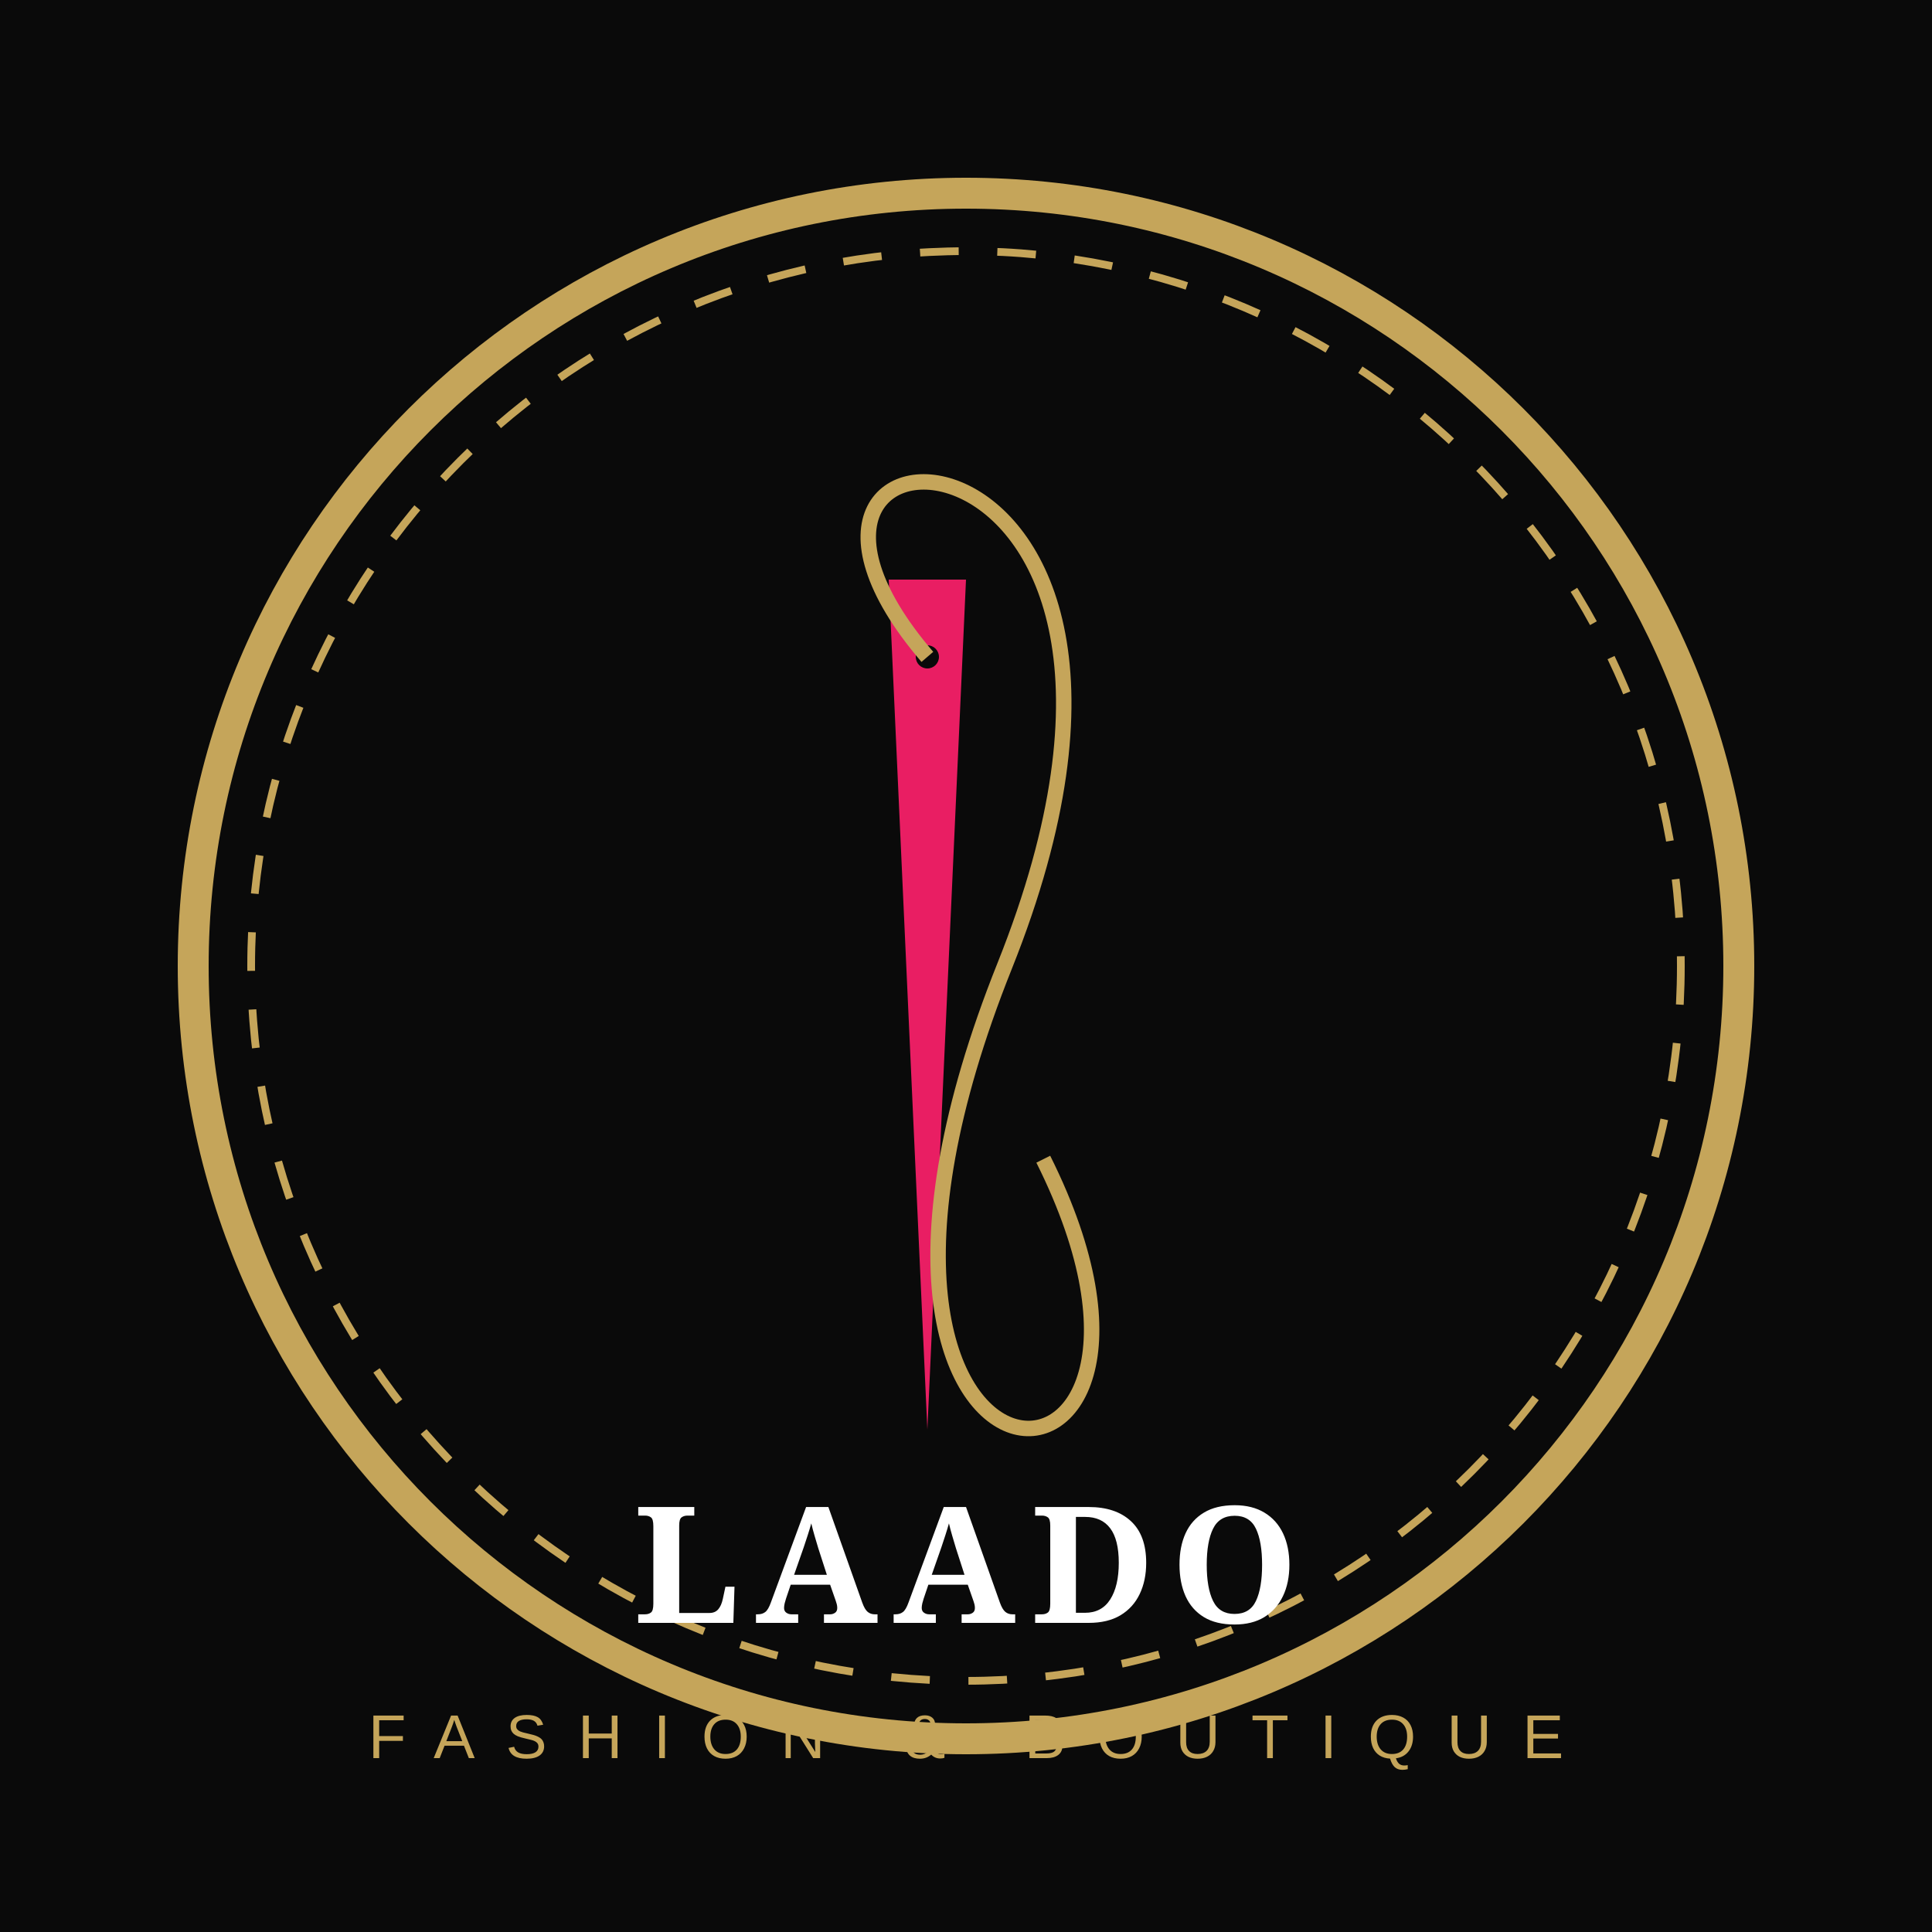
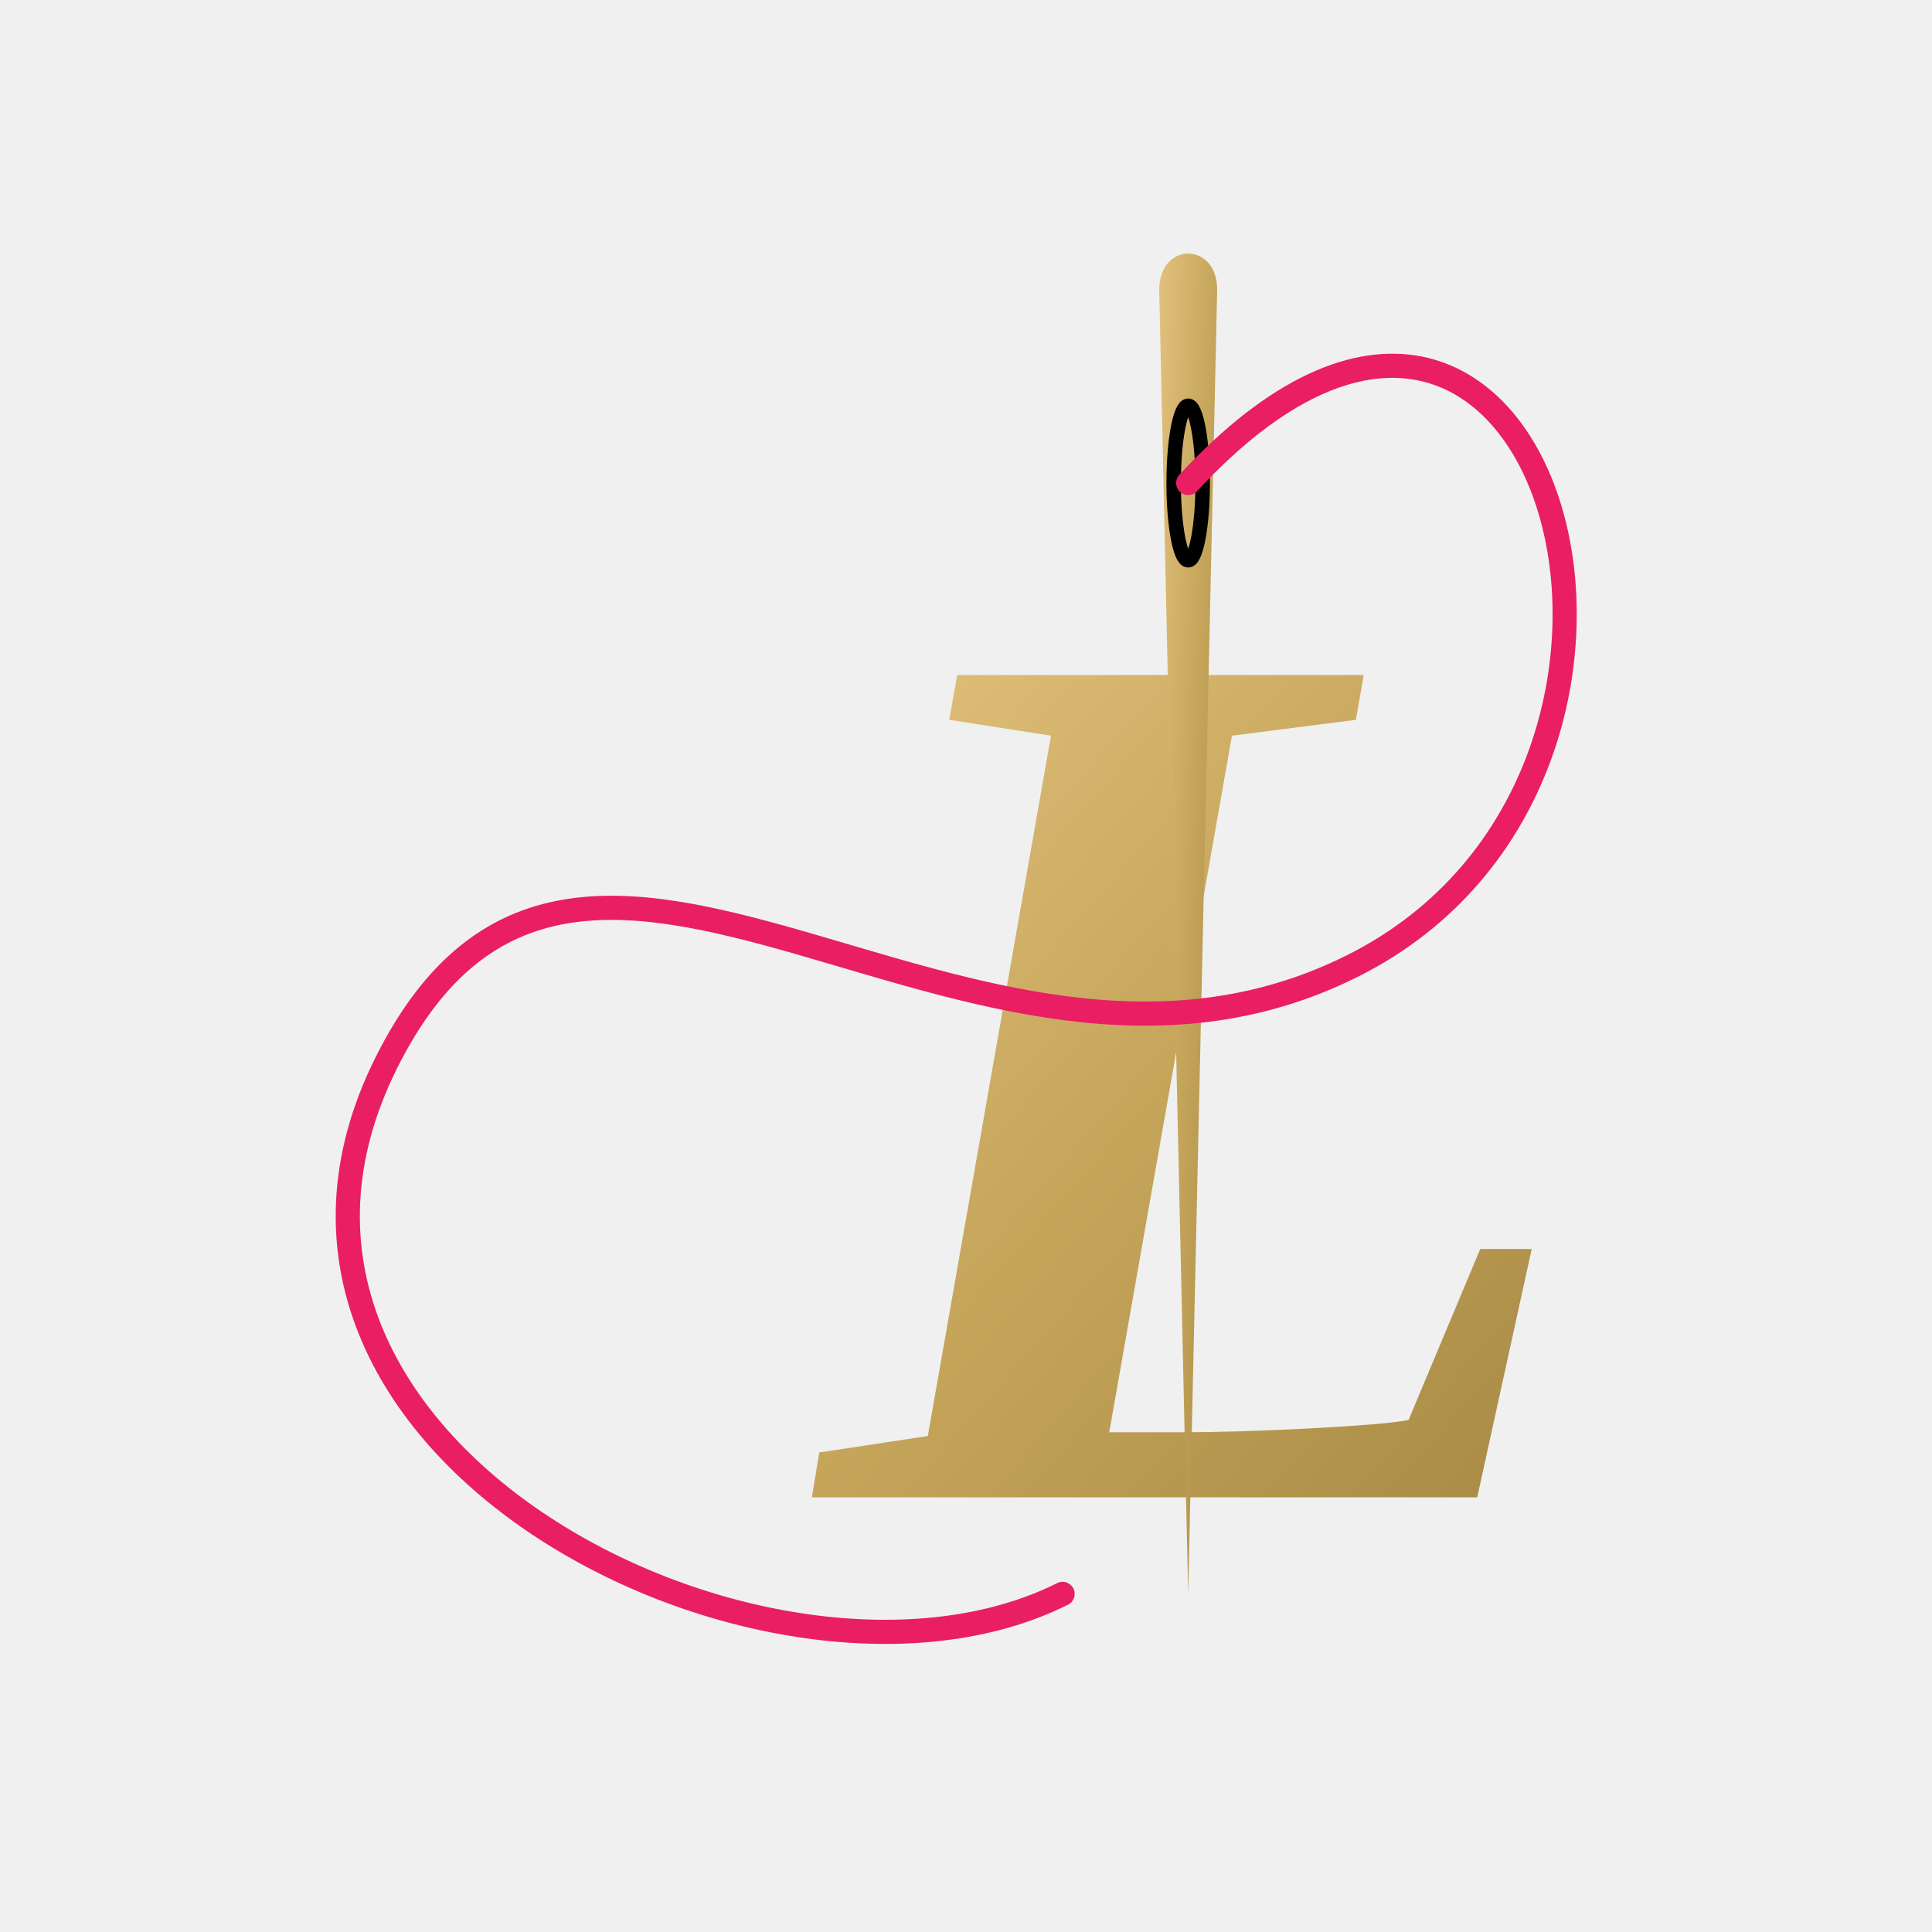
- <svg xmlns="http://www.w3.org/2000/svg" viewBox="0 0 500 500" width="500" height="500">
-   <rect width="500" height="500" fill="#0a0a0a" />
-   <circle cx="250" cy="250" r="200" fill="none" stroke="#C5A55A" stroke-width="8" />
-   <circle cx="250" cy="250" r="185" fill="none" stroke="#C5A55A" stroke-width="2" stroke-dasharray="10 10" />
-   <path d="M 230 150 L 240 370 L 250 150 Z" fill="#E91E63" />
-   <circle cx="240" cy="170" r="3" fill="#0a0a0a" />
-   <path d="M 240 170 C 180 100, 320 100, 260 250 C 200 400, 320 400, 270 300" fill="none" stroke="#C5A55A" stroke-width="4" />
-   <text x="250" y="420" font-family="Georgia, serif" font-size="42" fill="#ffffff" text-anchor="middle" font-weight="bold" letter-spacing="4">LAADO</text>
-   <text x="250" y="455" font-family="Arial, sans-serif" font-size="16" fill="#C5A55A" text-anchor="middle" letter-spacing="8">FASHION &amp; BOUTIQUE</text>
+ <svg xmlns="http://www.w3.org/2000/svg" viewBox="0 0 200 200" width="512" height="512">
+   <defs>
+     <linearGradient id="gold" x1="0%" y1="0%" x2="100%" y2="100%">
+       <stop offset="0%" stop-color="#E2C17D" />
+       <stop offset="50%" stop-color="#C5A55A" />
+       <stop offset="100%" stop-color="#A88B46" />
+     </linearGradient>
+   </defs>
+   <text x="85" y="155" font-family="Georgia, 'Times New Roman', serif" font-size="130" fill="url(#gold)" font-style="italic" font-weight="bold">L</text>
+   <path d="M 120,30 L 123,165 L 126,30 C 126,25 120,25 120,30 Z" fill="url(#gold)" />
+   <ellipse cx="123" cy="50" rx="1.5" ry="8" fill="none" stroke="#000000" stroke-width="1.5" style="mix-blend-mode: destination-out;" />
+   <ellipse cx="123" cy="50" rx="1.5" ry="8" fill="#ffffff" fill-opacity="0" stroke="#C5A55A" stroke-width="0" />
+   <path d="M 123,50 C 160,10, 180,80, 140,100 C 100,120, 60,70, 40,110 C 20,150, 80,180, 110,165" fill="none" stroke="#E91E63" stroke-width="2.5" stroke-linecap="round" />
</svg>
